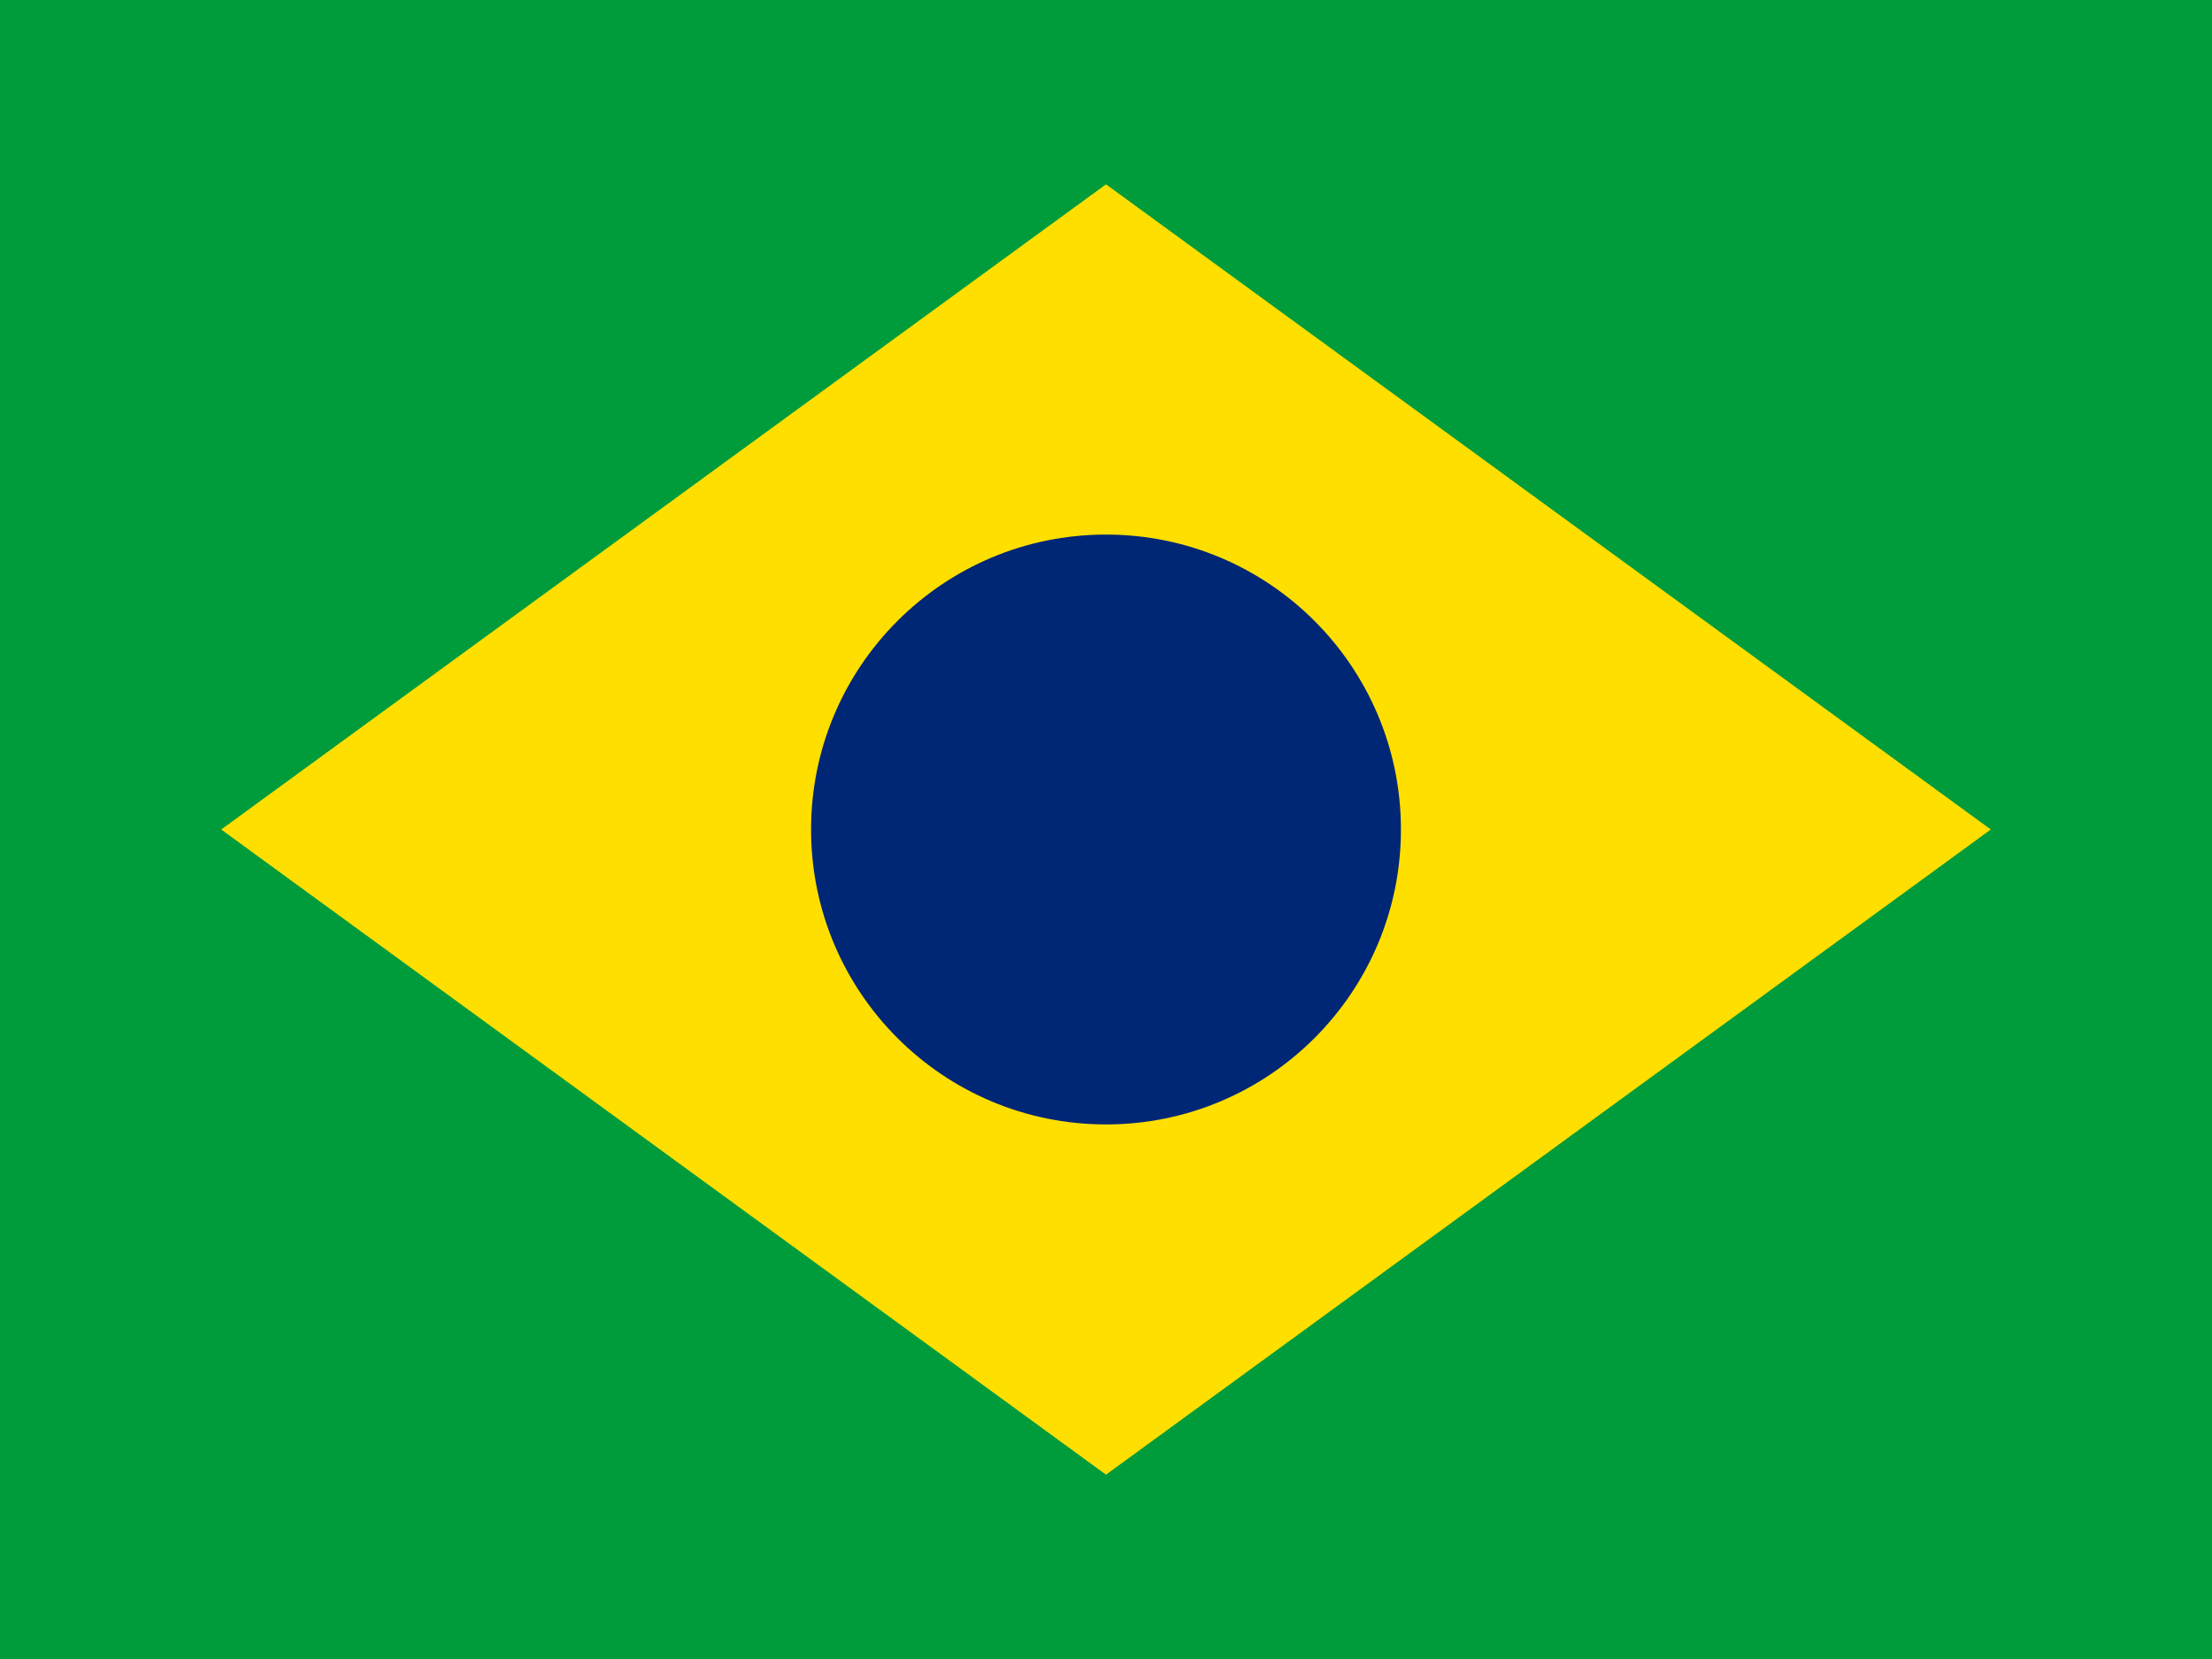
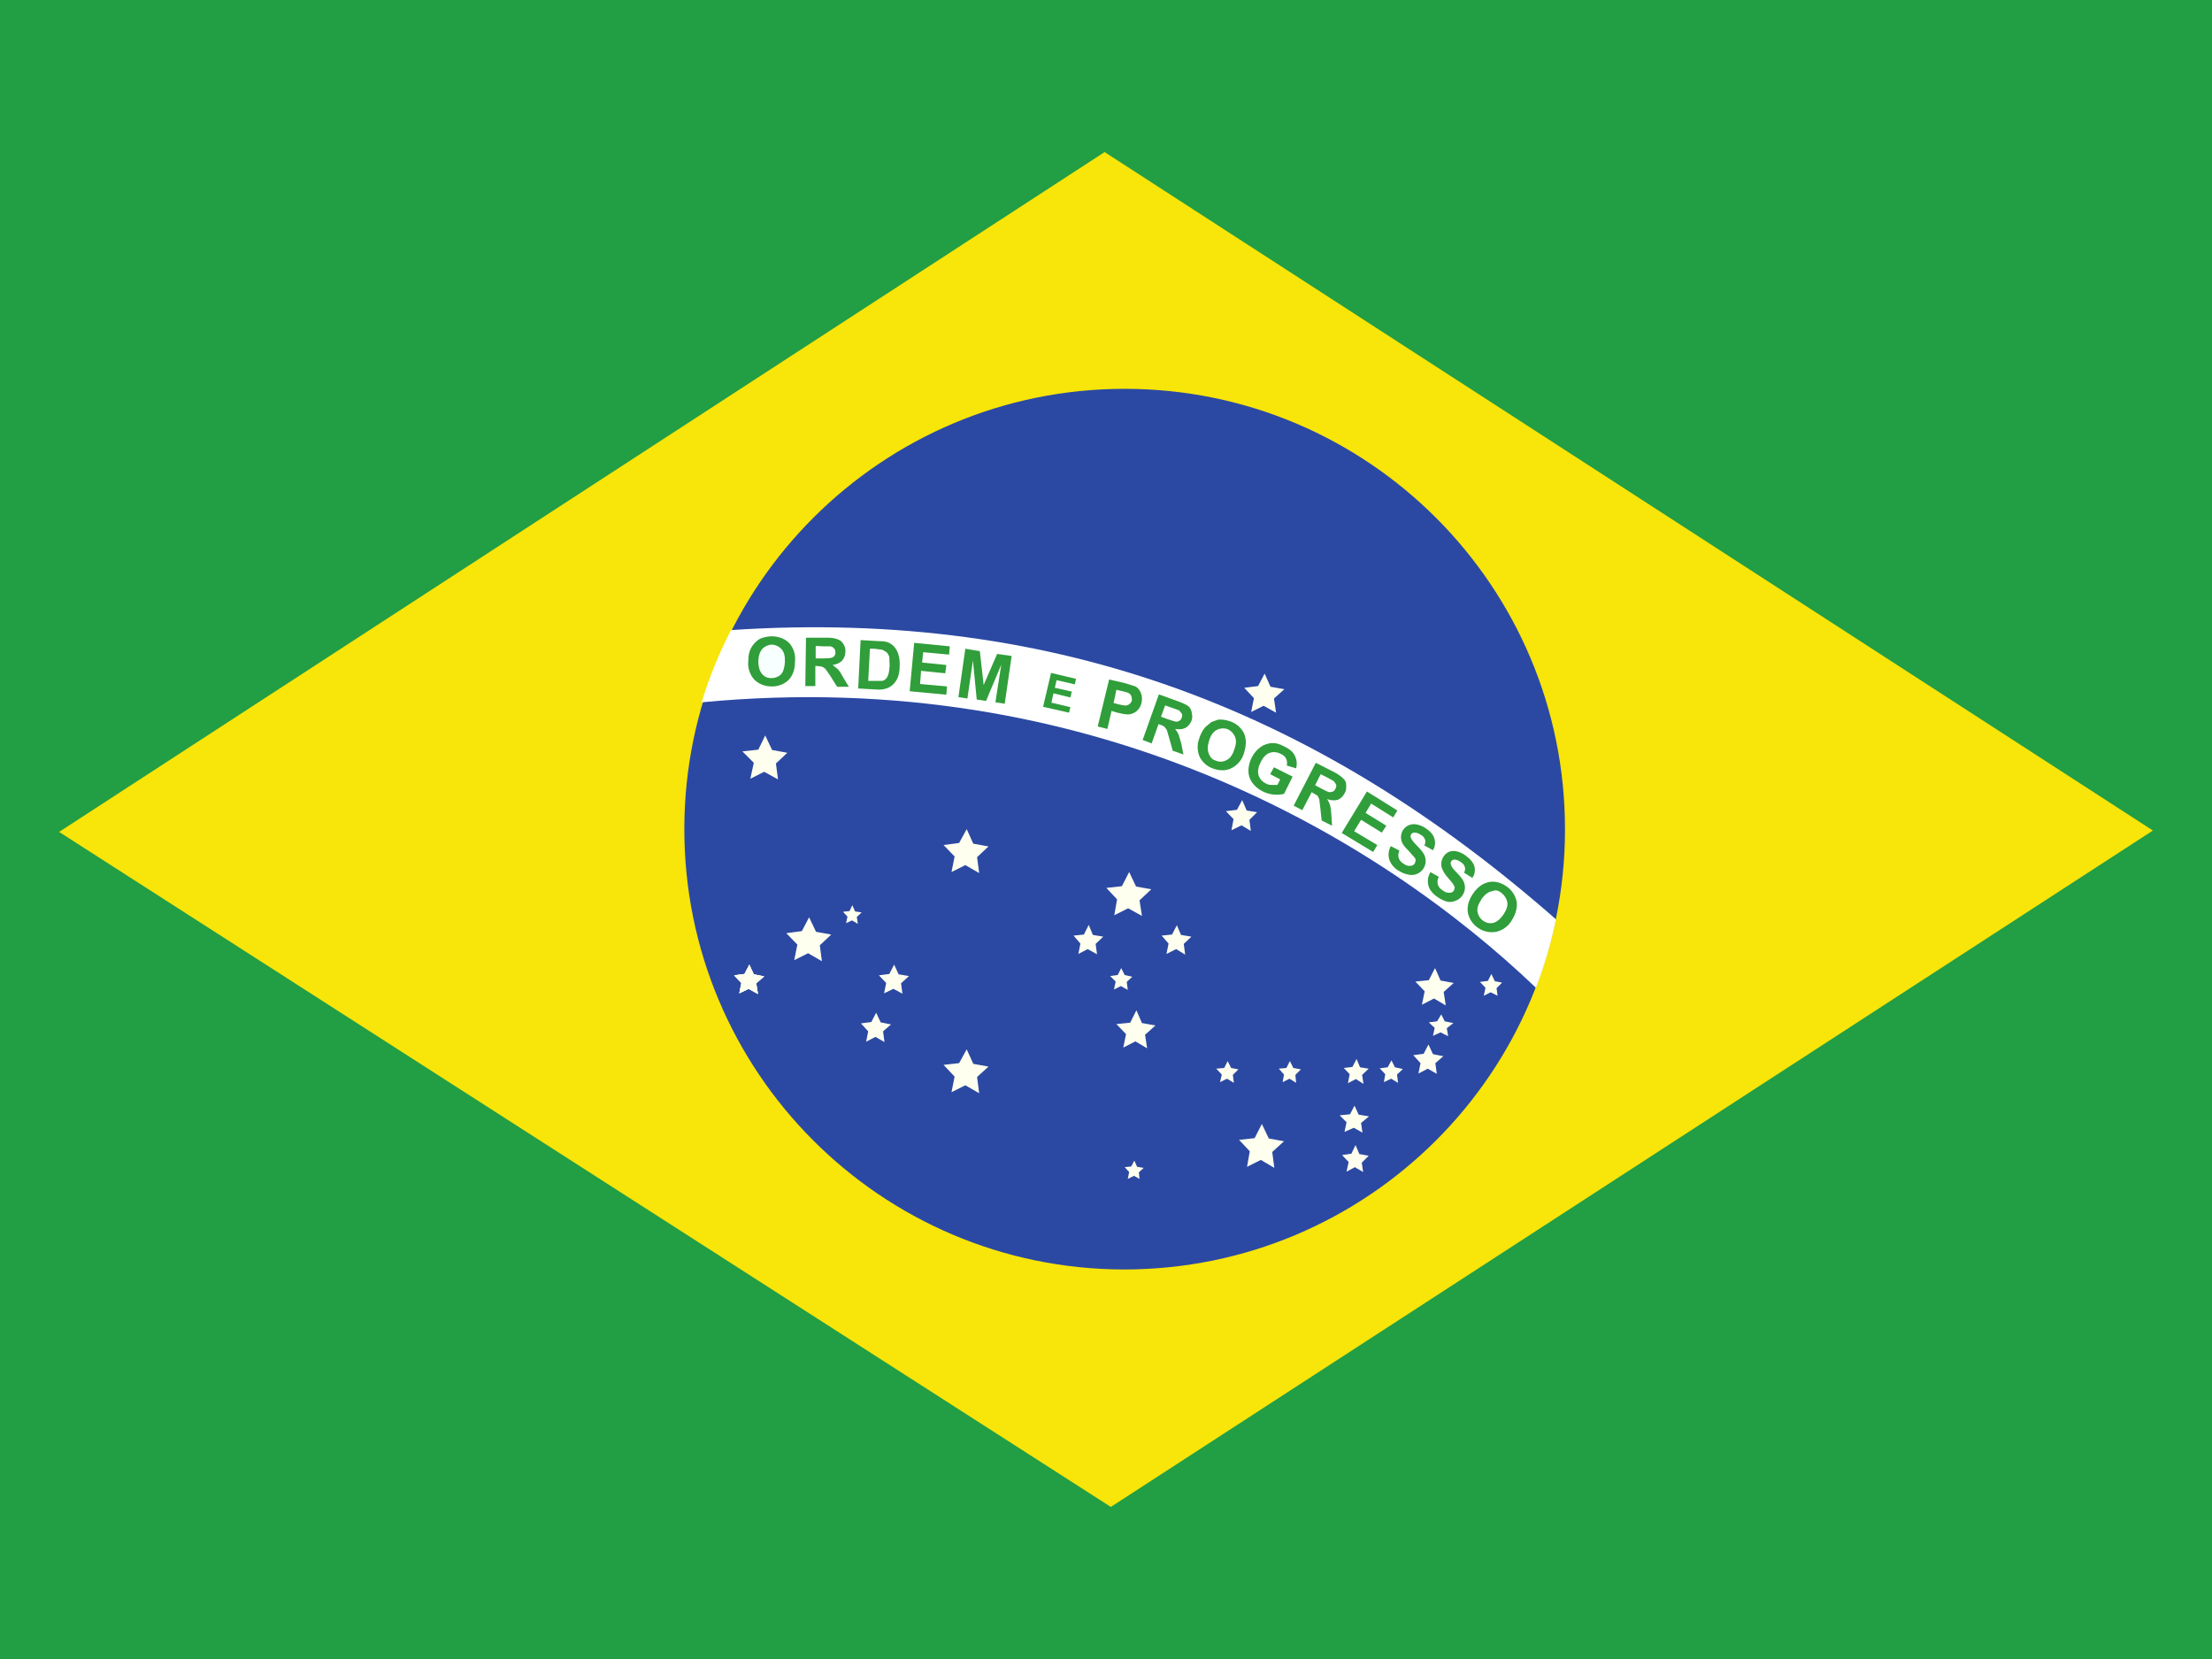
- <svg xmlns="http://www.w3.org/2000/svg" viewBox="0 0 60 45" width="60" height="45" role="img">
-   <rect x="0" y="0" width="60" height="45" fill="#009C3B" />
-   <polygon points="30.0,5 54,22.5 30.0,40 6,22.5" fill="#FFDF00" />
-   <circle cx="30.0" cy="22.5" r="8" fill="#002776" />
+ <svg xmlns="http://www.w3.org/2000/svg" id="flag-icons-br" viewBox="0 0 640 480">
+   <g stroke-width="1pt">
+     <path fill="#229e45" fill-rule="evenodd" d="M0 0h640v480H0z" />
+     <path fill="#f8e509" fill-rule="evenodd" d="m321.4 436 301.5-195.7L319.6 44 17.1 240.7z" />
+     <path fill="#2b49a3" fill-rule="evenodd" d="M452.8 240c0 70.3-57.1 127.3-127.6 127.3A127.4 127.4 0 1 1 452.8 240" />
+     <path fill="#ffffef" fill-rule="evenodd" d="m283.3 316.3-4-2.3-4 2 .9-4.5-3.2-3.4 4.5-.5 2.2-4 1.9 4.2 4.4.8-3.3 3m86 26.3-3.9-2.3-4 2 .8-4.5-3.1-3.3 4.5-.5 2.1-4.1 2 4.2 4.4.8-3.4 3.1m-36.2-30-3.4-2-3.5 1.8.8-3.9-2.8-2.9 4-.4 1.8-3.6 1.6 3.7 3.9.7-3 2.7m87-8.5-3.4-2-3.5 1.8.8-3.9-2.7-2.8 3.9-.4 1.8-3.5 1.6 3.6 3.8.7-2.9 2.6m-87.3-22-4-2.2-4 2 .8-4.6-3.1-3.3 4.5-.5 2.1-4.1 2 4.2 4.4.8-3.4 3.2m-104.6-35-4-2.2-4 2 1-4.6-3.3-3.3 4.6-.5 2-4.1 2 4.2 4.4.8-3.3 3.1m13.3 57.2-4-2.3-4 2 .9-4.5-3.2-3.3 4.5-.6 2.1-4 2 4.2 4.4.8-3.3 3.1m132-67.3-3.6-2-3.6 1.8.8-4-2.8-3 4-.5 1.9-3.6 1.7 3.8 4 .7-3 2.7m-6.7 38.3-2.7-1.6-2.9 1.4.6-3.2-2.2-2.3 3.2-.4 1.5-2.8 1.3 3 3 .5-2.2 2.2m-142.2 50.4-2.7-1.5-2.7 1.3.6-3-2.1-2.2 3-.4 1.4-2.7 1.3 2.8 3 .6-2.3 2M419 299.8l-2.2-1.1-2.2 1 .5-2.3-1.7-1.6 2.4-.3 1.2-2 1 2 2.5.5-1.9 1.5" />
+     <path fill="#ffffef" fill-rule="evenodd" d="m219.3 287.6-2.7-1.5-2.7 1.3.6-3-2.1-2.2 3-.4 1.4-2.7 1.3 2.8 3 .6-2.3 2" />
+     <path fill="#ffffef" fill-rule="evenodd" d="m219.3 287.6-2.7-1.5-2.7 1.3.6-3-2.1-2.2 3-.4 1.4-2.7 1.3 2.8 3 .6-2.3 2m42.3 3-2.6-1.4-2.7 1.3.6-3-2.1-2.2 3-.4 1.4-2.7 1.3 2.8 3 .5-2.3 2.1m-4.8 17-2.6-1.5-2.7 1.4.6-3-2.1-2.3 3-.4 1.4-2.7 1.3 2.8 3 .6-2.3 2m87.4-22.2-2.6-1.6-2.8 1.4.6-3-2-2.3 3-.3 1.4-2.7 1.2 2.8 3 .5-2.2 2.1m-25.1 3-2.7-1.5-2.7 1.4.6-3-2-2.3 3-.3 1.4-2.8 1.2 2.9 3 .5-2.2 2.1m-68.8-5.8-1.7-1-1.7.8.4-1.9-1.3-1.4 1.9-.2.8-1.7.8 1.8 1.9.3-1.4 1.3m167.8 45.4-2.6-1.5-2.7 1.4.6-3-2.1-2.3 3-.4 1.4-2.7 1.3 2.8 3 .6-2.3 2m-20.8 6-2.2-1.4-2.3 1.2.5-2.6-1.7-1.8 2.5-.3 1.2-2.3 1 2.4 2.5.4-1.9 1.8m10.4 2.3-2-1.2-2.1 1 .4-2.3-1.6-1.7 2.3-.3 1.1-2 1 2 2.3.5-1.7 1.6m29.1-22.8-2-1-2 1 .5-2.3-1.6-1.7 2.3-.3 1-2 1 2.1 2.1.4-1.6 1.6m-38.8 41.8-2.5-1.4-2.7 1.2.6-2.8-2-2 3-.3 1.3-2.5 1.2 2.6 3 .5-2.3 1.9m.6 14.2-2.4-1.4-2.4 1.3.6-2.8-1.9-2 2.7-.4 1.2-2.5 1.1 2.6 2.7.5-2 2m-19-23.1-1.9-1.2-2 1 .4-2.2-1.5-1.7 2.2-.2 1-2 1 2 2.2.4-1.6 1.6m-17.8 2.3-2-1.2-2 1 .5-2.2-1.6-1.7 2.3-.2 1-2 1 2 2.1.4-1.6 1.6m-30.4-24.6-2-1.1-2 1 .5-2.3-1.6-1.6 2.2-.3 1-2 1 2 2.2.5-1.6 1.5m3.7 57-1.6-.9-1.8.9.4-2-1.3-1.4 1.9-.2.9-1.7.8 1.8 1.9.3-1.4 1.3m-46.2-86.6-4-2.3-4 2 .9-4.5-3.2-3.3 4.5-.6 2.2-4 1.9 4.2 4.4.8-3.3 3.1" />
+     <path fill="#fff" fill-rule="evenodd" d="M444.4 285.8a125 125 0 0 0 5.8-19.8c-67.8-59.5-143.3-90-238.7-83.7a125 125 0 0 0-8.5 20.9c113-10.8 196 39.2 241.4 82.6" />
+     <path fill="#309e3a" d="m414 252.4 2.3 1.3a3 3 0 0 0-.3 2.2 3 3 0 0 0 1.4 1.7q1 .8 2 .7.9 0 1.3-.7l.2-.9-.5-1-1.5-1.8a8 8 0 0 1-1.8-3 4 4 0 0 1 2-4.4 4 4 0 0 1 2.3-.2 7 7 0 0 1 2.6 1.2q2.1 1.5 2.6 3.2a4 4 0 0 1-.6 3.3l-2.4-1.5q.5-1 .2-1.7-.2-.8-1.2-1.4a3 3 0 0 0-1.8-.7 1 1 0 0 0-.9.5q-.3.4-.1 1 .2.8 1.6 2.2t2 2.5a4 4 0 0 1-.3 4.2 4 4 0 0 1-1.9 1.5 4 4 0 0 1-2.4.3q-1.3-.3-2.8-1.3-2.2-1.5-2.7-3.3a5 5 0 0 1 .6-4zm-11.6-7.6 2.5 1.3a3 3 0 0 0-.2 2.2 3 3 0 0 0 1.4 1.6q1.1.8 2 .6.9 0 1.3-.8l.2-.8q0-.5-.5-1l-1.6-1.8q-1.7-1.6-2-2.8a4 4 0 0 1 .4-3.1 4 4 0 0 1 1.6-1.4 4 4 0 0 1 2.2-.3 7 7 0 0 1 2.6 1q2.3 1.5 2.7 3.1a4 4 0 0 1-.4 3.4l-2.5-1.4q.5-1 .2-1.7-.4-1-1.3-1.4a3 3 0 0 0-1.9-.6 1 1 0 0 0-.8.5q-.3.4-.1 1 .3.8 1.7 2.2 1.5 1.5 2 2.4a4 4 0 0 1 0 4.2 4 4 0 0 1-1.8 1.6 4 4 0 0 1-2.4.3 8 8 0 0 1-2.9-1.1 6 6 0 0 1-2.8-3.2 5 5 0 0 1 .4-4m-14.2-3.8 7.3-12 8.8 5.5-1.2 2-6.4-4-1.6 2.7 6 3.7-1.3 2-6-3.7-2 3.3 6.7 4-1.2 2zm-20.7-17 1.1-2 5.4 2.7-2.5 5q-1.2.3-3 .2a9 9 0 0 1-3.3-1 8 8 0 0 1-3-2.6 6 6 0 0 1-1-3.5 9 9 0 0 1 1-3.7 8 8 0 0 1 2.6-3 6 6 0 0 1 3.6-1.1q1.4 0 3.2 1 2.4 1.1 3.1 2.8a5 5 0 0 1 .3 3.5l-2.7-.8a3 3 0 0 0-.2-2q-.4-.9-1.6-1.4a4 4 0 0 0-3.1-.3q-1.5.5-2.6 2.6t-.7 3.8a4 4 0 0 0 2 2.4q.8.5 1.7.5h1.8l.8-1.6zm-90.2-22.3 2-14 4.2.7 1.1 9.8 3.9-9 4.2.6-2 13.8-2.7-.4 1.7-10.9-4.4 10.5-2.7-.4-1.1-11.3-1.6 11zm-14.1-1.7 1.3-14 10.3 1-.2 2.4-7.5-.7-.3 3 7 .7-.3 2.4-7-.7-.3 3.8 7.8.7-.2 2.4z" />
+     <g stroke-opacity=".5">
+       <path fill="#309e3a" d="M216.5 191.3q0-2.2.7-3.6a7 7 0 0 1 1.4-1.9 5 5 0 0 1 1.8-1.2q1.5-.5 3-.5 3.1.1 5 2a7 7 0 0 1 1.6 5.5q0 3.3-2 5.3a7 7 0 0 1-5 1.7 7 7 0 0 1-4.8-2 7 7 0 0 1-1.7-5.3" />
+       <path fill="#f7ffff" d="M219.4 191.3q0 2.3 1 3.6t2.8 1.3a4 4 0 0 0 2.8-1.1q1-1.2 1.1-3.7.1-2.4-1-3.6a4 4 0 0 0-2.7-1.3 4 4 0 0 0-2.8 1.2q-1.1 1.2-1.2 3.6" />
+     </g>
+     <g stroke-opacity=".5">
+       <path fill="#309e3a" d="m233 198.5.2-14h6q2.2 0 3.2.5 1 .3 1.6 1.3c.6 1 .6 1.4.6 2.3a4 4 0 0 1-1 2.6 5 5 0 0 1-2.7 1.2l1.5 1.2q.6.6 1.5 2.3l1.7 2.8h-3.4l-2-3.2-1.4-2-.9-.6-1.4-.2h-.6v5.8z" />
+       <path fill="#fff" d="M236 190.5h2q2.1 0 2.6-.2.5-.1.8-.5.4-.6.3-1 0-.9-.4-1.2-.3-.4-1-.6h-2l-2.3-.1z" />
+     </g>
+     <g stroke-opacity=".5">
+       <path fill="#309e3a" d="m249 185.2 5.2.3q1.7 0 2.6.3a5 5 0 0 1 2 1.4 6 6 0 0 1 1.2 2.4q.4 1.4.3 3.3a9 9 0 0 1-.5 3q-.6 1.5-1.7 2.4a5 5 0 0 1-2 1q-1 .3-2.5.2l-5.3-.3z" />
+       <path fill="#fff" d="m251.7 187.7-.5 9.3h3.8q.8 0 1.2-.5.5-.4.8-1.3t.4-2.6l-.1-2.5a3 3 0 0 0-.8-1.4l-1.2-.7-2.3-.3z" />
+     </g>
+     <g stroke-opacity=".5">
+       <path fill="#309e3a" d="m317.6 210.2 3.3-13.6 4.4 1 3.2 1q1.1.6 1.6 1.9t.2 2.8q-.3 1.2-1 2a4 4 0 0 1-3 1.4q-1 0-3-.5l-1.7-.5-1.2 5.2z" />
+       <path fill="#fff" d="m323 199.6-.8 3.8 1.5.4q1.6.4 2.2.3a2 2 0 0 0 1.6-1.5q0-.7-.2-1.3a2 2 0 0 0-1-.9l-1.9-.5-1.3-.3z" />
+     </g>
+     <g stroke-opacity=".5">
+       <path fill="#309e3a" d="m330.6 214.1 4.7-13.2 5.5 2q2.2.8 3 1.4.8.7 1 1.8c.2 1.1.2 1.5 0 2.3q-.6 1.5-1.8 2.2-1.2.6-3 .3.6.7 1 1.6l.8 2.7.6 3.1-3.1-1.1-1-3.6-.7-2.4-.6-.8q-.3-.4-1.3-.7l-.5-.2-2 5.6z" />
+       <path fill="#fff" d="m336 207.4 1.9.7q2 .7 2.5.7t.9-.3q.5-.3.6-.9.3-.6 0-1.2l-.8-.9-2-.7-2-.7-1.2 3.3z" />
+     </g>
+     <g stroke-opacity=".5">
+       <path fill="#309e3a" d="M347 213.6a9 9 0 0 1 1.7-3.2l1.8-1.5 2-.7q1.5-.1 3.1.4a7 7 0 0 1 4.2 3.3q1.2 2.4.2 5.7a7 7 0 0 1-3.4 4.5q-2.3 1.3-5.2.4a7 7 0 0 1-4.2-3.3 7 7 0 0 1-.2-5.6" />
+       <path fill="#fff" d="M349.8 214.4q-.7 2.3 0 3.8c.7 1.5 1.2 1.6 2.3 2q1.5.5 3-.4 1.4-.8 2.1-3.2.8-2.2 0-3.7a4 4 0 0 0-2.2-2 4 4 0 0 0-3 .3q-1.5.8-2.2 3.2" />
+     </g>
+     <g stroke-opacity=".5">
+       <path fill="#309e3a" d="m374.3 233.1 6.4-12.4 5.3 2.7a10 10 0 0 1 2.7 1.9q.8.7.8 1.9c0 1.2 0 1.5-.4 2.2a4 4 0 0 1-2 2q-1.5.4-3.1-.2.6 1 .8 1.7.3.9.4 2.8l.2 3.2-3-1.5-.4-3.7-.3-2.5-.5-1-1.2-.7-.5-.3-2.7 5.2z" />
+       <path fill="#fff" d="m380.5 227.2 1.9 1q1.8 1 2.3 1t1-.2q.4-.2.7-.8t.2-1.2l-.7-1-1.8-1-2-1z" />
+     </g>
+     <g stroke-opacity=".5">
+       <path fill="#309e3a" d="M426.1 258.7a9 9 0 0 1 2.5-2.6 7 7 0 0 1 2.2-.9 6 6 0 0 1 2.2 0q1.5.3 2.8 1.2a7 7 0 0 1 3 4.4q.4 2.6-1.4 5.5a7 7 0 0 1-4.5 3.3 7 7 0 0 1-5.2-1.1 7 7 0 0 1-3-4.4q-.4-2.7 1.4-5.4" />
+       <path fill="#fff" d="M428.6 260.3q-1.4 2-1.1 3.6a4 4 0 0 0 1.6 2.5q1.5 1 3 .6t2.9-2.4q1.4-2.1 1.1-3.6t-1.6-2.6c-1.4-1.1-2-.8-3-.5q-1.5.3-3 2.4z" />
+     </g>
+     <path fill="#309e3a" d="m301.8 204.5 2.3-9.8 7.2 1.7-.3 1.6-5.3-1.2-.5 2.2 4.9 1.1-.4 1.7-4.9-1.2-.6 2.7 5.5 1.3-.4 1.6z" />
+   </g>
</svg>
